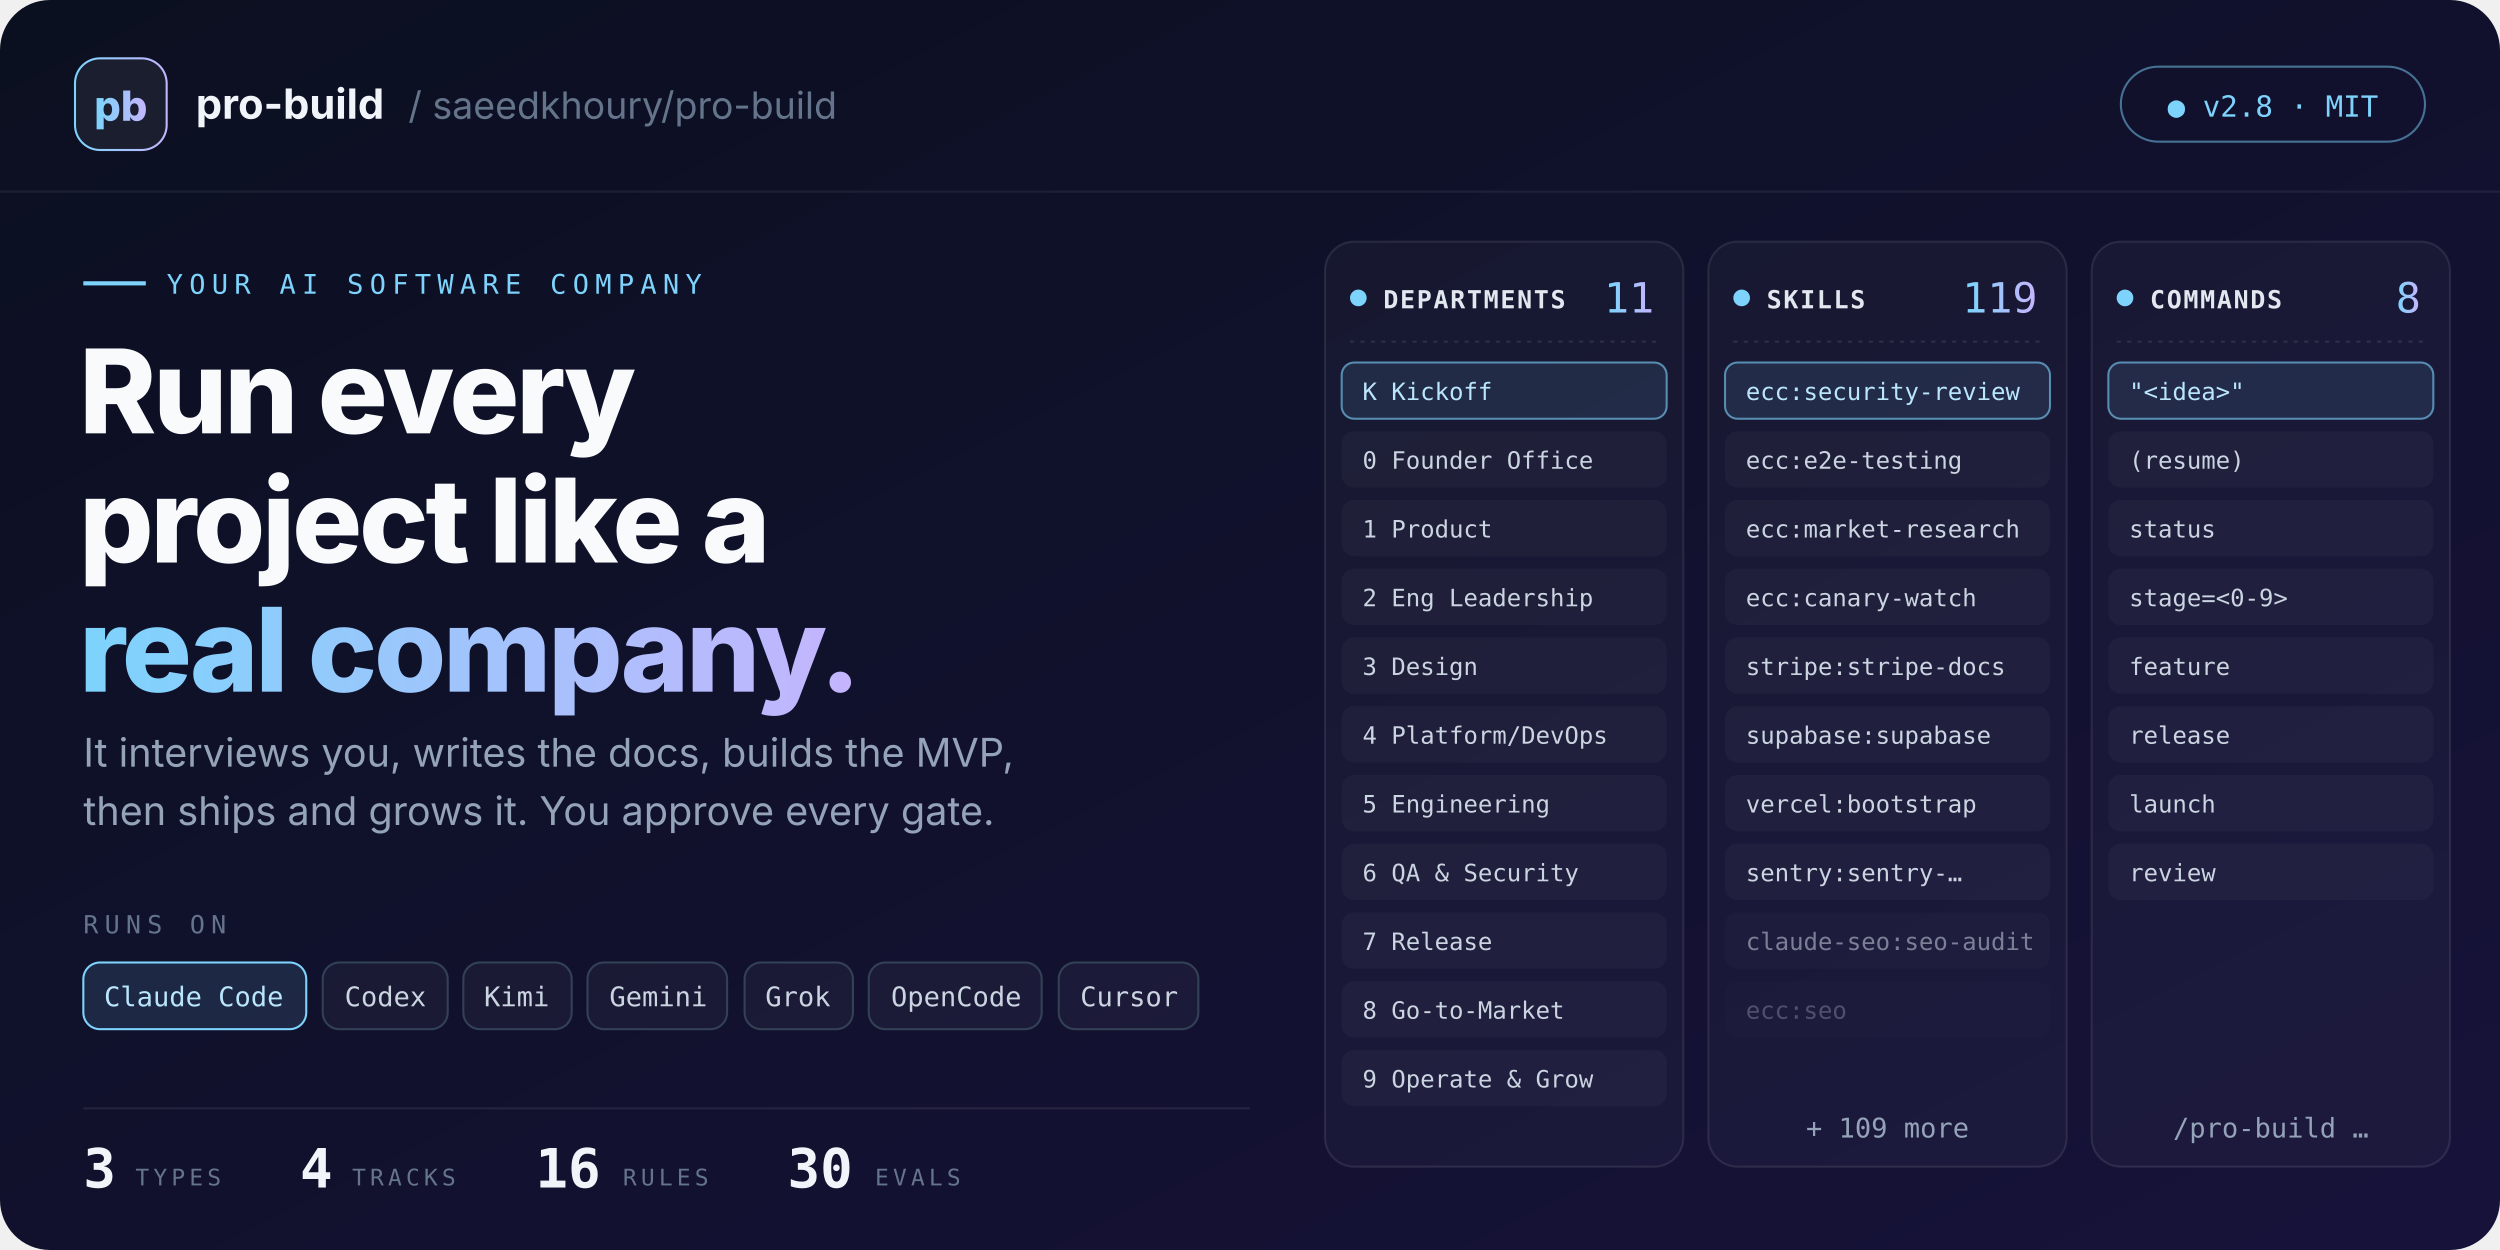
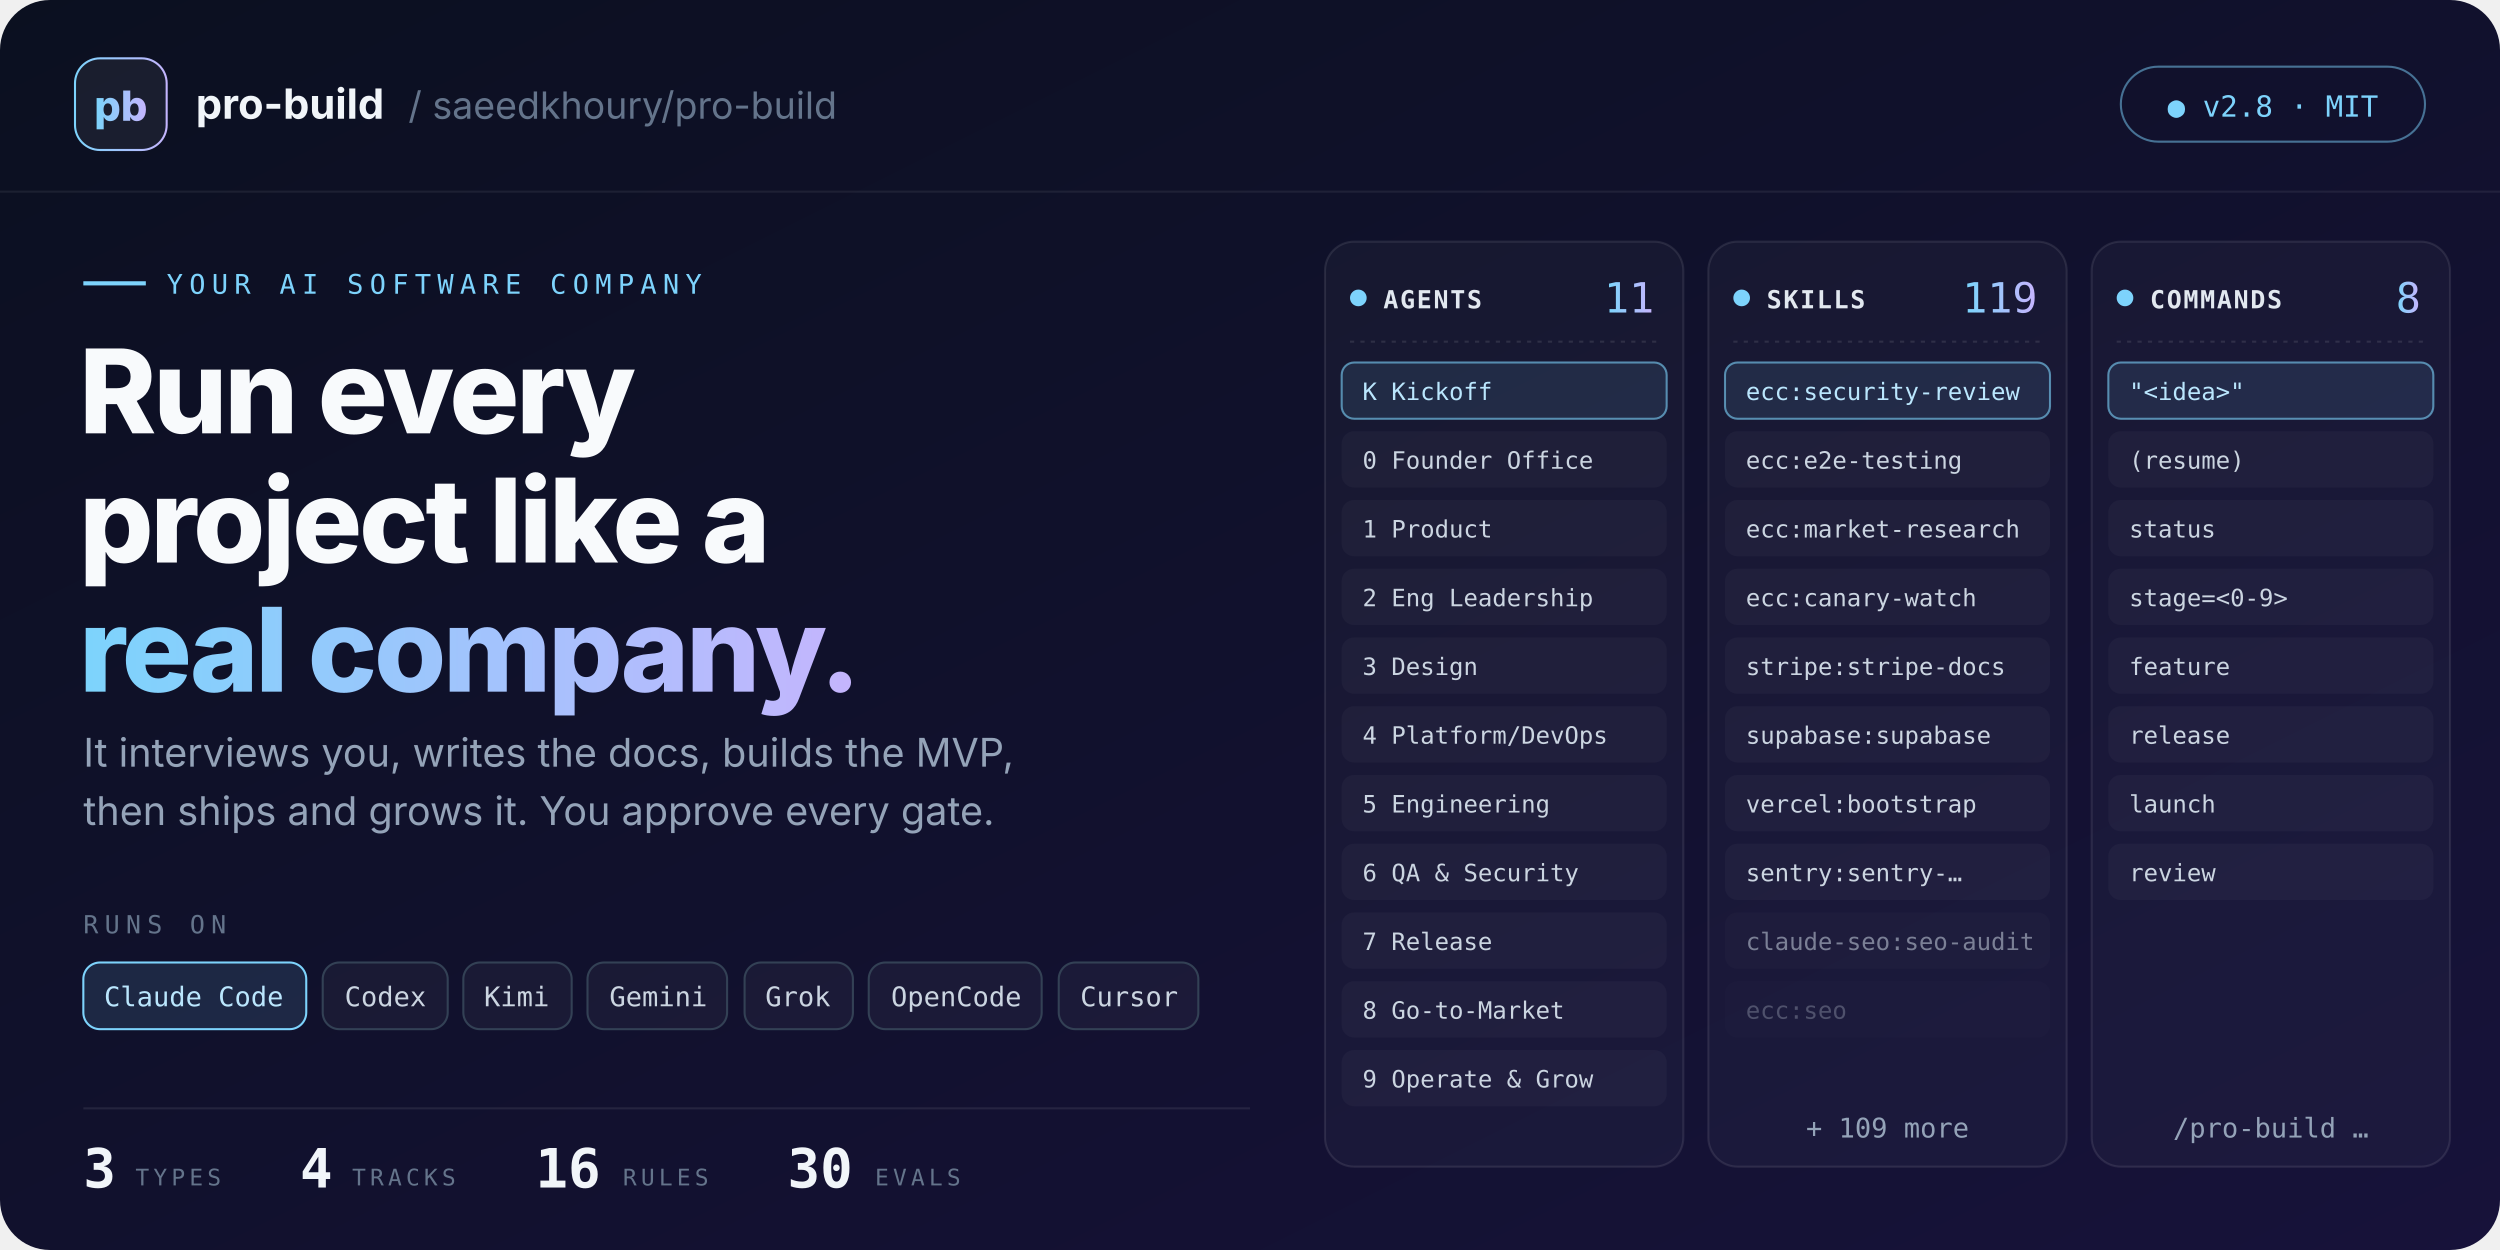
<svg xmlns="http://www.w3.org/2000/svg" width="1200" height="600" viewBox="0 0 1200 600" role="img" aria-labelledby="t d">
  <defs>
    <linearGradient id="bg" x1="0" y1="0" x2="1" y2="1">
      <stop offset="0" stop-color="#0b1020" />
      <stop offset="1" stop-color="#17123a" />
    </linearGradient>
    <linearGradient id="ac" x1="0" y1="0" x2="1" y2="0">
      <stop offset="0" stop-color="#7dd3fc" />
      <stop offset="1" stop-color="#c4b5fd" />
    </linearGradient>
  </defs>
  <rect width="1200" height="600" rx="24" fill="url(#bg)" />
  <rect x="36" y="28" width="44" height="44" rx="12" fill="#ffffff" fill-opacity="0.06" stroke="url(#ac)" />
  <text x="58" y="58" text-anchor="middle" font-family="Inter, -apple-system, Segoe UI, Helvetica, Arial, sans-serif" font-size="20" font-weight="800" fill="url(#ac)">pb</text>
  <text x="94" y="57" font-family="Inter, -apple-system, Segoe UI, Helvetica, Arial, sans-serif" font-size="20" font-weight="700" fill="#f1f5f9">pro-build</text>
  <text x="196" y="57" font-family="Inter, -apple-system, Segoe UI, Helvetica, Arial, sans-serif" font-size="18" fill="#64748b">/  saeedkhoury/pro-build</text>
  <rect x="1018" y="32" width="146" height="36" rx="18" fill="none" stroke="#7dd3fc" stroke-opacity="0.5" />
  <text x="1091" y="56" text-anchor="middle" font-family="JetBrains Mono, SFMono-Regular, Menlo, Consolas, monospace" font-size="14" fill="#7dd3fc">● v2.8 · MIT</text>
  <path d="M0 92H1200" stroke="#ffffff" stroke-opacity="0.07" />
  <path d="M40 136H70" stroke="#7dd3fc" stroke-width="2" />
  <text x="80" y="141" font-family="JetBrains Mono, SFMono-Regular, Menlo, Consolas, monospace" font-size="13" letter-spacing="3" fill="#7dd3fc">YOUR AI SOFTWARE COMPANY</text>
  <text x="38" y="208" font-family="Inter, -apple-system, Segoe UI, Helvetica, Arial, sans-serif" font-size="56" font-weight="800" letter-spacing="-1.5" fill="#f8fafc">Run every</text>
  <text x="38" y="270" font-family="Inter, -apple-system, Segoe UI, Helvetica, Arial, sans-serif" font-size="56" font-weight="800" letter-spacing="-1.5" fill="#f8fafc">project like a</text>
  <text x="38" y="332" font-family="Inter, -apple-system, Segoe UI, Helvetica, Arial, sans-serif" font-size="56" font-weight="800" letter-spacing="-1.5" fill="url(#ac)">real company.</text>
  <text x="40" y="368" font-family="Inter, -apple-system, Segoe UI, Helvetica, Arial, sans-serif" font-size="19" fill="#94a3b8">It interviews you, writes the docs, builds the MVP,</text>
  <text x="40" y="396" font-family="Inter, -apple-system, Segoe UI, Helvetica, Arial, sans-serif" font-size="19" fill="#94a3b8">then ships and grows it. You approve every gate.</text>
  <text x="40" y="448" font-family="JetBrains Mono, SFMono-Regular, Menlo, Consolas, monospace" font-size="12" letter-spacing="3" fill="#64748b">RUNS ON</text>
  <rect x="40" y="462" width="107" height="32" rx="8" fill="#7dd3fc" fill-opacity="0.12" stroke="#7dd3fc" />
  <text x="93" y="483" text-anchor="middle" font-family="JetBrains Mono, SFMono-Regular, Menlo, Consolas, monospace" font-size="13" fill="#bae6fd">Claude Code</text>
  <rect x="154.9" y="462" width="60" height="32" rx="8" fill="#ffffff" fill-opacity="0.04" stroke="#334155" />
  <text x="185" y="483" text-anchor="middle" font-family="JetBrains Mono, SFMono-Regular, Menlo, Consolas, monospace" font-size="13" fill="#cbd5e1">Codex</text>
  <rect x="222.4" y="462" width="52" height="32" rx="8" fill="#ffffff" fill-opacity="0.04" stroke="#334155" />
  <text x="248" y="483" text-anchor="middle" font-family="JetBrains Mono, SFMono-Regular, Menlo, Consolas, monospace" font-size="13" fill="#cbd5e1">Kimi</text>
  <rect x="282.0" y="462" width="67" height="32" rx="8" fill="#ffffff" fill-opacity="0.04" stroke="#334155" />
  <text x="316" y="483" text-anchor="middle" font-family="JetBrains Mono, SFMono-Regular, Menlo, Consolas, monospace" font-size="13" fill="#cbd5e1">Gemini</text>
  <rect x="357.4" y="462" width="52" height="32" rx="8" fill="#ffffff" fill-opacity="0.04" stroke="#334155" />
  <text x="383" y="483" text-anchor="middle" font-family="JetBrains Mono, SFMono-Regular, Menlo, Consolas, monospace" font-size="13" fill="#cbd5e1">Grok</text>
  <rect x="417.0" y="462" width="83" height="32" rx="8" fill="#ffffff" fill-opacity="0.04" stroke="#334155" />
  <text x="459" y="483" text-anchor="middle" font-family="JetBrains Mono, SFMono-Regular, Menlo, Consolas, monospace" font-size="13" fill="#cbd5e1">OpenCode</text>
  <rect x="508.2" y="462" width="67" height="32" rx="8" fill="#ffffff" fill-opacity="0.04" stroke="#334155" />
  <text x="542" y="483" text-anchor="middle" font-family="JetBrains Mono, SFMono-Regular, Menlo, Consolas, monospace" font-size="13" fill="#cbd5e1">Cursor</text>
  <rect x="636" y="116" width="172" height="444" rx="14" fill="#ffffff" fill-opacity="0.03" stroke="#ffffff" stroke-opacity="0.09" />
  <circle cx="652" cy="143" r="4" fill="#7dd3fc" />
-   <text x="664" y="148" font-family="JetBrains Mono, SFMono-Regular, Menlo, Consolas, monospace" font-size="12" font-weight="700" letter-spacing="0.8" fill="#e2e8f0">DEPARTMENTS</text>
+   <text x="664" y="148" font-family="JetBrains Mono, SFMono-Regular, Menlo, Consolas, monospace" font-size="12" font-weight="700" letter-spacing="0.8" fill="#e2e8f0">AGENTS</text>
  <text x="794" y="150" text-anchor="end" font-family="JetBrains Mono, SFMono-Regular, Menlo, Consolas, monospace" font-size="20" fill="url(#ac)">11</text>
  <path d="M648 164H796" stroke="#ffffff" stroke-opacity="0.1" stroke-dasharray="2 3" />
  <g opacity="1">
    <rect x="644" y="174" width="156" height="27" rx="6" fill="#7dd3fc" fill-opacity="0.1" stroke="#7dd3fc" stroke-opacity="0.6" />
    <text x="654" y="192" font-family="JetBrains Mono, SFMono-Regular, Menlo, Consolas, monospace" font-size="11.5" fill="#bae6fd">K  Kickoff</text>
  </g>
  <g opacity="1">
    <rect x="644" y="207" width="156" height="27" rx="6" fill="#ffffff" fill-opacity="0.035" stroke="none" stroke-opacity="0.6" />
    <text x="654" y="225" font-family="JetBrains Mono, SFMono-Regular, Menlo, Consolas, monospace" font-size="11.5" fill="#cbd5e1">0  Founder Office</text>
  </g>
  <g opacity="1">
    <rect x="644" y="240" width="156" height="27" rx="6" fill="#ffffff" fill-opacity="0.035" stroke="none" stroke-opacity="0.6" />
    <text x="654" y="258" font-family="JetBrains Mono, SFMono-Regular, Menlo, Consolas, monospace" font-size="11.5" fill="#cbd5e1">1  Product</text>
  </g>
  <g opacity="1">
    <rect x="644" y="273" width="156" height="27" rx="6" fill="#ffffff" fill-opacity="0.035" stroke="none" stroke-opacity="0.6" />
    <text x="654" y="291" font-family="JetBrains Mono, SFMono-Regular, Menlo, Consolas, monospace" font-size="11.5" fill="#cbd5e1">2  Eng Leadership</text>
  </g>
  <g opacity="1">
    <rect x="644" y="306" width="156" height="27" rx="6" fill="#ffffff" fill-opacity="0.035" stroke="none" stroke-opacity="0.6" />
    <text x="654" y="324" font-family="JetBrains Mono, SFMono-Regular, Menlo, Consolas, monospace" font-size="11.5" fill="#cbd5e1">3  Design</text>
  </g>
  <g opacity="1">
    <rect x="644" y="339" width="156" height="27" rx="6" fill="#ffffff" fill-opacity="0.035" stroke="none" stroke-opacity="0.6" />
    <text x="654" y="357" font-family="JetBrains Mono, SFMono-Regular, Menlo, Consolas, monospace" font-size="11.5" fill="#cbd5e1">4  Platform/DevOps</text>
  </g>
  <g opacity="1">
    <rect x="644" y="372" width="156" height="27" rx="6" fill="#ffffff" fill-opacity="0.035" stroke="none" stroke-opacity="0.6" />
    <text x="654" y="390" font-family="JetBrains Mono, SFMono-Regular, Menlo, Consolas, monospace" font-size="11.5" fill="#cbd5e1">5  Engineering</text>
  </g>
  <g opacity="1">
    <rect x="644" y="405" width="156" height="27" rx="6" fill="#ffffff" fill-opacity="0.035" stroke="none" stroke-opacity="0.6" />
    <text x="654" y="423" font-family="JetBrains Mono, SFMono-Regular, Menlo, Consolas, monospace" font-size="11.5" fill="#cbd5e1">6  QA &amp; Security</text>
  </g>
  <g opacity="1">
    <rect x="644" y="438" width="156" height="27" rx="6" fill="#ffffff" fill-opacity="0.035" stroke="none" stroke-opacity="0.6" />
    <text x="654" y="456" font-family="JetBrains Mono, SFMono-Regular, Menlo, Consolas, monospace" font-size="11.5" fill="#cbd5e1">7  Release</text>
  </g>
  <g opacity="1">
    <rect x="644" y="471" width="156" height="27" rx="6" fill="#ffffff" fill-opacity="0.035" stroke="none" stroke-opacity="0.6" />
    <text x="654" y="489" font-family="JetBrains Mono, SFMono-Regular, Menlo, Consolas, monospace" font-size="11.5" fill="#cbd5e1">8  Go-to-Market</text>
  </g>
  <g opacity="1">
    <rect x="644" y="504" width="156" height="27" rx="6" fill="#ffffff" fill-opacity="0.035" stroke="none" stroke-opacity="0.6" />
    <text x="654" y="522" font-family="JetBrains Mono, SFMono-Regular, Menlo, Consolas, monospace" font-size="11.5" fill="#cbd5e1">9  Operate &amp; Grow</text>
  </g>
  <rect x="820" y="116" width="172" height="444" rx="14" fill="#ffffff" fill-opacity="0.03" stroke="#ffffff" stroke-opacity="0.09" />
  <circle cx="836" cy="143" r="4" fill="#7dd3fc" />
  <text x="848" y="148" font-family="JetBrains Mono, SFMono-Regular, Menlo, Consolas, monospace" font-size="12" font-weight="700" letter-spacing="0.8" fill="#e2e8f0">SKILLS</text>
  <text x="978" y="150" text-anchor="end" font-family="JetBrains Mono, SFMono-Regular, Menlo, Consolas, monospace" font-size="20" fill="url(#ac)">119</text>
  <path d="M832 164H980" stroke="#ffffff" stroke-opacity="0.1" stroke-dasharray="2 3" />
  <g opacity="1">
    <rect x="828" y="174" width="156" height="27" rx="6" fill="#7dd3fc" fill-opacity="0.1" stroke="#7dd3fc" stroke-opacity="0.6" />
    <text x="838" y="192" font-family="JetBrains Mono, SFMono-Regular, Menlo, Consolas, monospace" font-size="11.5" fill="#bae6fd">ecc:security-review</text>
  </g>
  <g opacity="1">
    <rect x="828" y="207" width="156" height="27" rx="6" fill="#ffffff" fill-opacity="0.035" stroke="none" stroke-opacity="0.6" />
    <text x="838" y="225" font-family="JetBrains Mono, SFMono-Regular, Menlo, Consolas, monospace" font-size="11.5" fill="#cbd5e1">ecc:e2e-testing</text>
  </g>
  <g opacity="1">
    <rect x="828" y="240" width="156" height="27" rx="6" fill="#ffffff" fill-opacity="0.035" stroke="none" stroke-opacity="0.6" />
    <text x="838" y="258" font-family="JetBrains Mono, SFMono-Regular, Menlo, Consolas, monospace" font-size="11.5" fill="#cbd5e1">ecc:market-research</text>
  </g>
  <g opacity="1">
    <rect x="828" y="273" width="156" height="27" rx="6" fill="#ffffff" fill-opacity="0.035" stroke="none" stroke-opacity="0.6" />
    <text x="838" y="291" font-family="JetBrains Mono, SFMono-Regular, Menlo, Consolas, monospace" font-size="11.5" fill="#cbd5e1">ecc:canary-watch</text>
  </g>
  <g opacity="1">
    <rect x="828" y="306" width="156" height="27" rx="6" fill="#ffffff" fill-opacity="0.035" stroke="none" stroke-opacity="0.6" />
    <text x="838" y="324" font-family="JetBrains Mono, SFMono-Regular, Menlo, Consolas, monospace" font-size="11.5" fill="#cbd5e1">stripe:stripe-docs</text>
  </g>
  <g opacity="1">
    <rect x="828" y="339" width="156" height="27" rx="6" fill="#ffffff" fill-opacity="0.035" stroke="none" stroke-opacity="0.6" />
    <text x="838" y="357" font-family="JetBrains Mono, SFMono-Regular, Menlo, Consolas, monospace" font-size="11.5" fill="#cbd5e1">supabase:supabase</text>
  </g>
  <g opacity="1">
    <rect x="828" y="372" width="156" height="27" rx="6" fill="#ffffff" fill-opacity="0.035" stroke="none" stroke-opacity="0.6" />
    <text x="838" y="390" font-family="JetBrains Mono, SFMono-Regular, Menlo, Consolas, monospace" font-size="11.5" fill="#cbd5e1">vercel:bootstrap</text>
  </g>
  <g opacity="1">
    <rect x="828" y="405" width="156" height="27" rx="6" fill="#ffffff" fill-opacity="0.035" stroke="none" stroke-opacity="0.6" />
    <text x="838" y="423" font-family="JetBrains Mono, SFMono-Regular, Menlo, Consolas, monospace" font-size="11.5" fill="#cbd5e1">sentry:sentry-…</text>
  </g>
  <g opacity="0.55">
    <rect x="828" y="438" width="156" height="27" rx="6" fill="#ffffff" fill-opacity="0.035" stroke="none" stroke-opacity="0.6" />
    <text x="838" y="456" font-family="JetBrains Mono, SFMono-Regular, Menlo, Consolas, monospace" font-size="11.5" fill="#cbd5e1">claude-seo:seo-audit</text>
  </g>
  <g opacity="0.3">
    <rect x="828" y="471" width="156" height="27" rx="6" fill="#ffffff" fill-opacity="0.035" stroke="none" stroke-opacity="0.6" />
    <text x="838" y="489" font-family="JetBrains Mono, SFMono-Regular, Menlo, Consolas, monospace" font-size="11.5" fill="#cbd5e1">ecc:seo</text>
  </g>
  <text x="906.0" y="546" text-anchor="middle" font-family="JetBrains Mono, SFMono-Regular, Menlo, Consolas, monospace" font-size="13" fill="#94a3b8">+ 109 more</text>
  <rect x="1004" y="116" width="172" height="444" rx="14" fill="#ffffff" fill-opacity="0.03" stroke="#ffffff" stroke-opacity="0.09" />
  <circle cx="1020" cy="143" r="4" fill="#7dd3fc" />
  <text x="1032" y="148" font-family="JetBrains Mono, SFMono-Regular, Menlo, Consolas, monospace" font-size="12" font-weight="700" letter-spacing="0.8" fill="#e2e8f0">COMMANDS</text>
  <text x="1162" y="150" text-anchor="end" font-family="JetBrains Mono, SFMono-Regular, Menlo, Consolas, monospace" font-size="20" fill="url(#ac)">8</text>
  <path d="M1016 164H1164" stroke="#ffffff" stroke-opacity="0.1" stroke-dasharray="2 3" />
  <g opacity="1">
    <rect x="1012" y="174" width="156" height="27" rx="6" fill="#7dd3fc" fill-opacity="0.1" stroke="#7dd3fc" stroke-opacity="0.6" />
    <text x="1022" y="192" font-family="JetBrains Mono, SFMono-Regular, Menlo, Consolas, monospace" font-size="11.5" fill="#bae6fd">"&lt;idea&gt;"</text>
  </g>
  <g opacity="1">
    <rect x="1012" y="207" width="156" height="27" rx="6" fill="#ffffff" fill-opacity="0.035" stroke="none" stroke-opacity="0.6" />
    <text x="1022" y="225" font-family="JetBrains Mono, SFMono-Regular, Menlo, Consolas, monospace" font-size="11.5" fill="#cbd5e1">(resume)</text>
  </g>
  <g opacity="1">
    <rect x="1012" y="240" width="156" height="27" rx="6" fill="#ffffff" fill-opacity="0.035" stroke="none" stroke-opacity="0.6" />
    <text x="1022" y="258" font-family="JetBrains Mono, SFMono-Regular, Menlo, Consolas, monospace" font-size="11.5" fill="#cbd5e1">status</text>
  </g>
  <g opacity="1">
    <rect x="1012" y="273" width="156" height="27" rx="6" fill="#ffffff" fill-opacity="0.035" stroke="none" stroke-opacity="0.6" />
    <text x="1022" y="291" font-family="JetBrains Mono, SFMono-Regular, Menlo, Consolas, monospace" font-size="11.5" fill="#cbd5e1">stage=&lt;0-9&gt;</text>
  </g>
  <g opacity="1">
    <rect x="1012" y="306" width="156" height="27" rx="6" fill="#ffffff" fill-opacity="0.035" stroke="none" stroke-opacity="0.6" />
    <text x="1022" y="324" font-family="JetBrains Mono, SFMono-Regular, Menlo, Consolas, monospace" font-size="11.5" fill="#cbd5e1">feature</text>
  </g>
  <g opacity="1">
    <rect x="1012" y="339" width="156" height="27" rx="6" fill="#ffffff" fill-opacity="0.035" stroke="none" stroke-opacity="0.6" />
    <text x="1022" y="357" font-family="JetBrains Mono, SFMono-Regular, Menlo, Consolas, monospace" font-size="11.5" fill="#cbd5e1">release</text>
  </g>
  <g opacity="1">
    <rect x="1012" y="372" width="156" height="27" rx="6" fill="#ffffff" fill-opacity="0.035" stroke="none" stroke-opacity="0.6" />
    <text x="1022" y="390" font-family="JetBrains Mono, SFMono-Regular, Menlo, Consolas, monospace" font-size="11.5" fill="#cbd5e1">launch</text>
  </g>
  <g opacity="1">
    <rect x="1012" y="405" width="156" height="27" rx="6" fill="#ffffff" fill-opacity="0.035" stroke="none" stroke-opacity="0.6" />
    <text x="1022" y="423" font-family="JetBrains Mono, SFMono-Regular, Menlo, Consolas, monospace" font-size="11.5" fill="#cbd5e1">review</text>
  </g>
  <text x="1090.0" y="546" text-anchor="middle" font-family="JetBrains Mono, SFMono-Regular, Menlo, Consolas, monospace" font-size="13" fill="#94a3b8">/pro-build …</text>
  <path d="M40 532H600" stroke="#ffffff" stroke-opacity="0.08" />
  <text x="40" y="570" font-family="JetBrains Mono, SFMono-Regular, Menlo, Consolas, monospace" font-size="26" font-weight="700" fill="#f1f5f9">3</text>
  <text x="65" y="569" font-family="JetBrains Mono, SFMono-Regular, Menlo, Consolas, monospace" font-size="11" letter-spacing="2" fill="#64748b">TYPES</text>
  <text x="144" y="570" font-family="JetBrains Mono, SFMono-Regular, Menlo, Consolas, monospace" font-size="26" font-weight="700" fill="#f1f5f9">4</text>
  <text x="169" y="569" font-family="JetBrains Mono, SFMono-Regular, Menlo, Consolas, monospace" font-size="11" letter-spacing="2" fill="#64748b">TRACKS</text>
  <text x="257" y="570" font-family="JetBrains Mono, SFMono-Regular, Menlo, Consolas, monospace" font-size="26" font-weight="700" fill="#f1f5f9">16</text>
  <text x="299" y="569" font-family="JetBrains Mono, SFMono-Regular, Menlo, Consolas, monospace" font-size="11" letter-spacing="2" fill="#64748b">RULES</text>
  <text x="378" y="570" font-family="JetBrains Mono, SFMono-Regular, Menlo, Consolas, monospace" font-size="26" font-weight="700" fill="#f1f5f9">30</text>
  <text x="420" y="569" font-family="JetBrains Mono, SFMono-Regular, Menlo, Consolas, monospace" font-size="11" letter-spacing="2" fill="#64748b">EVALS</text>
</svg>
